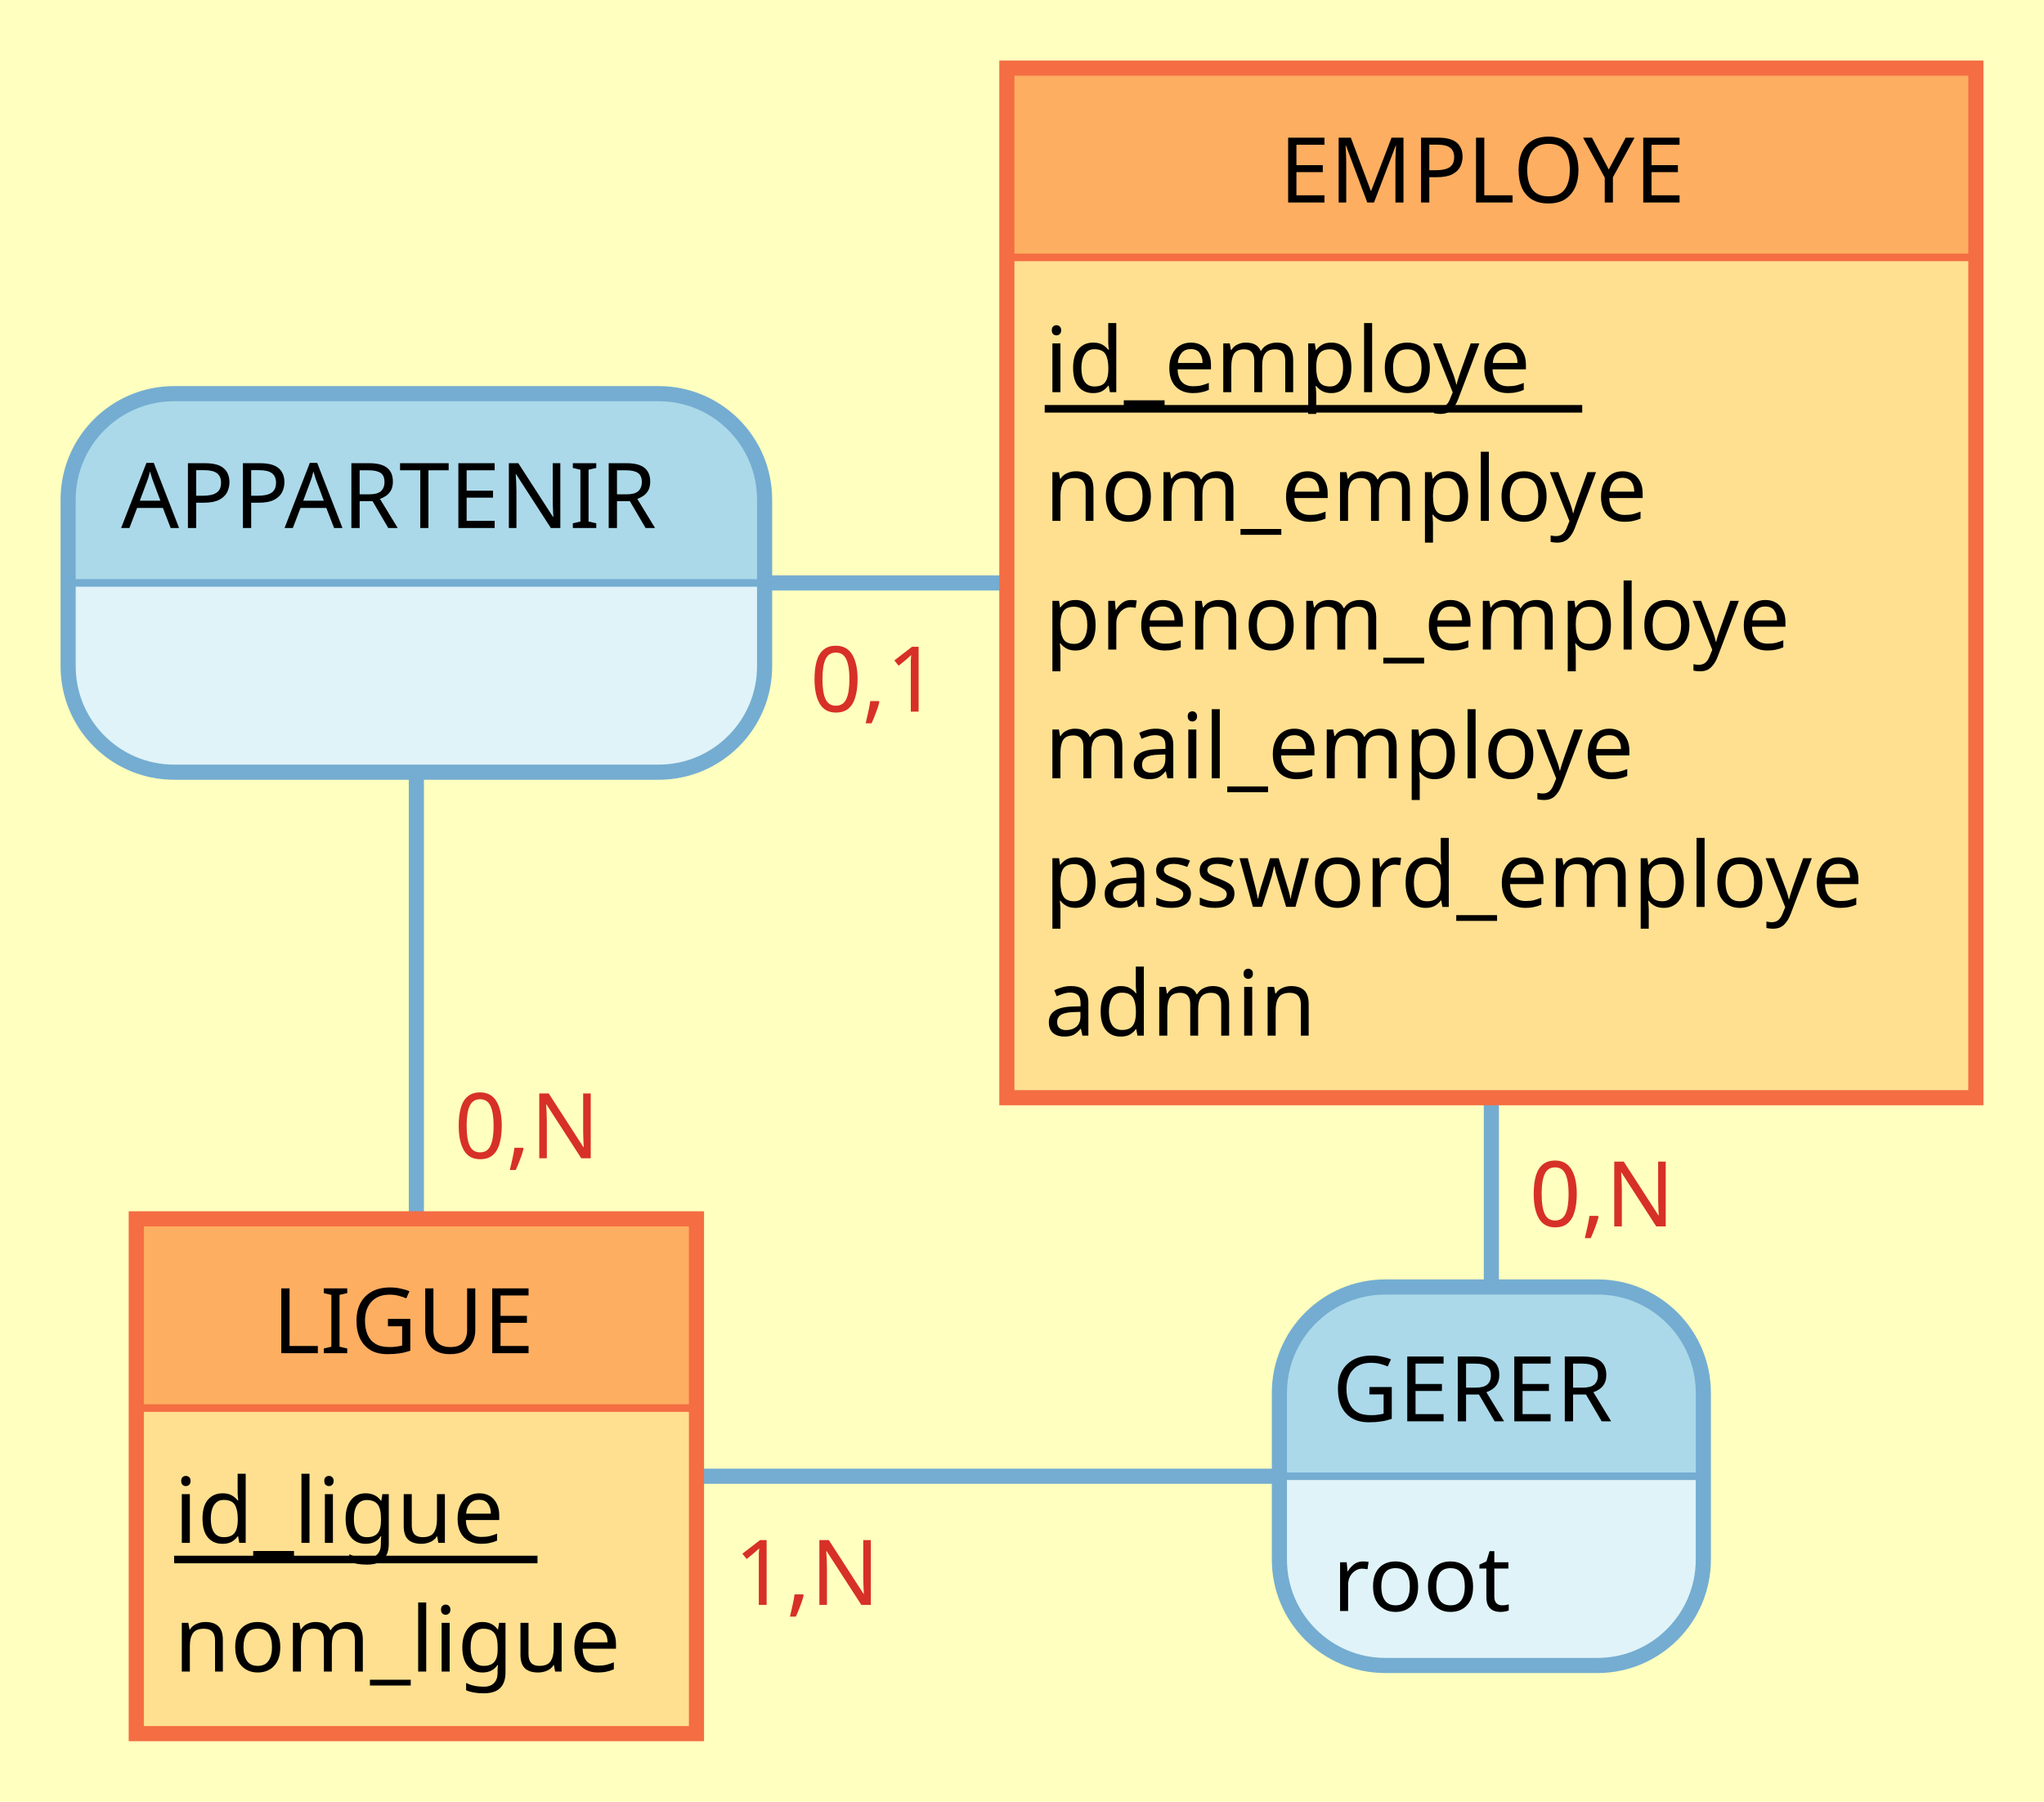
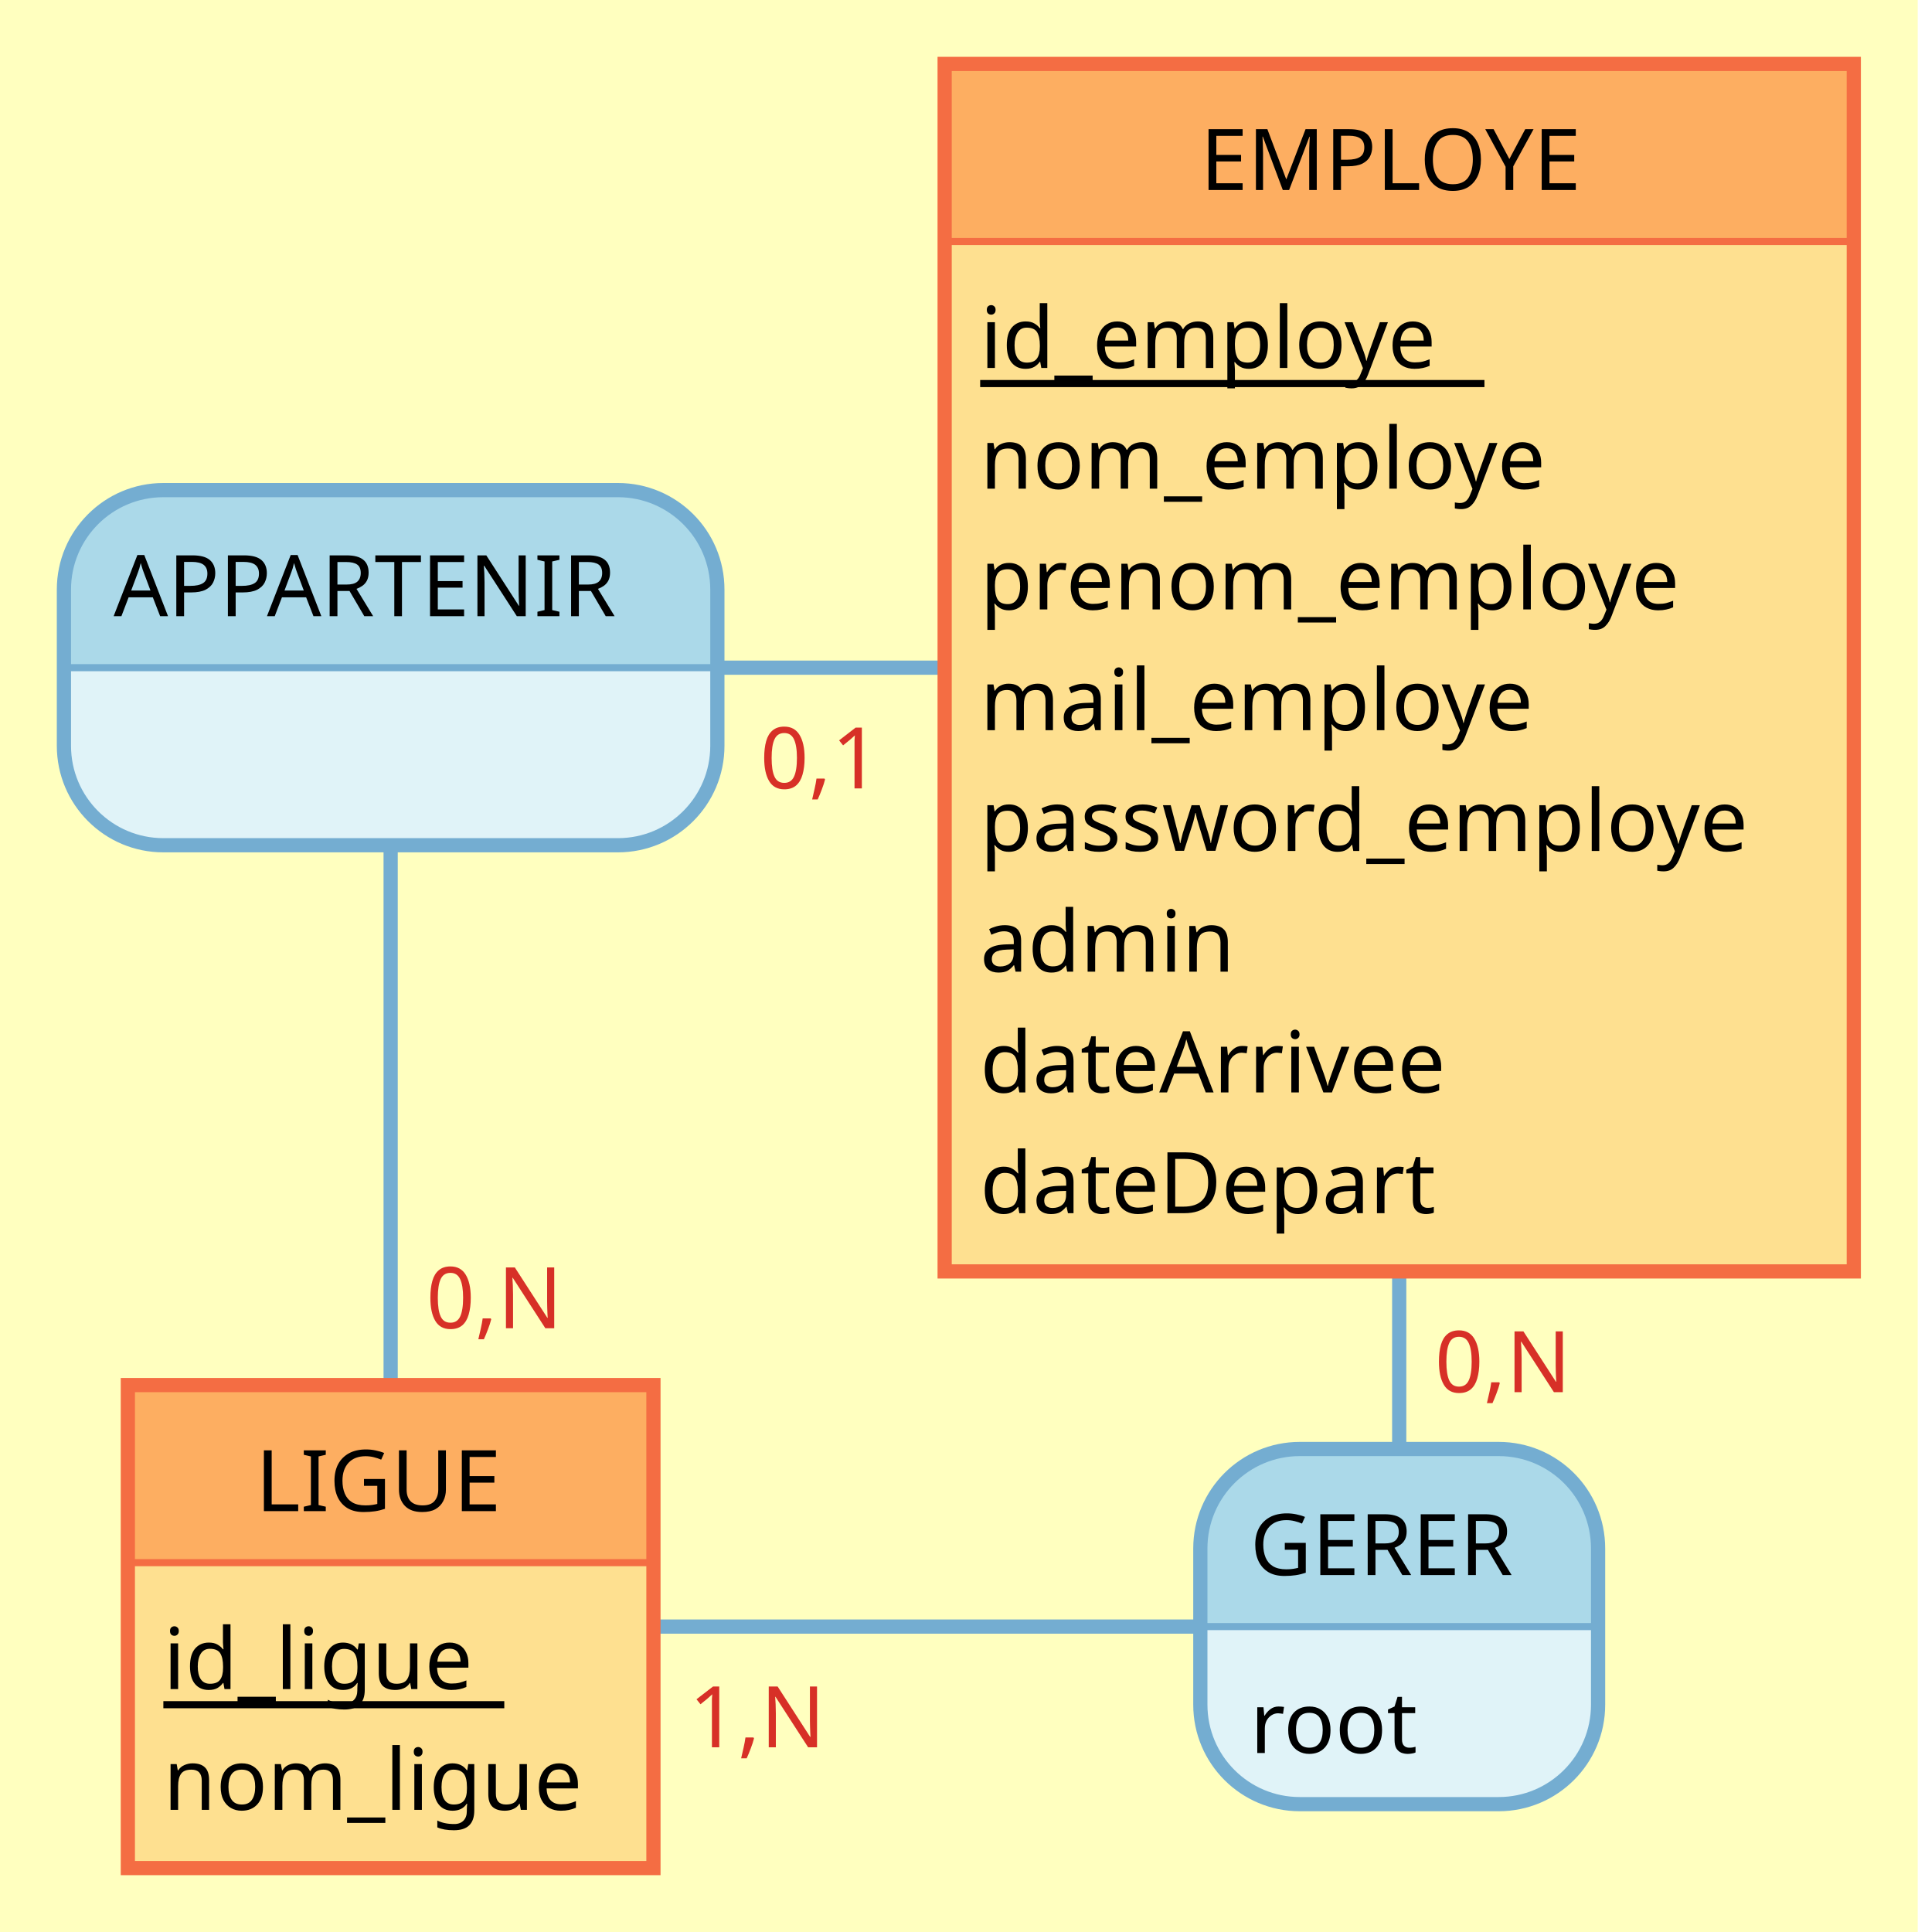
- <svg xmlns="http://www.w3.org/2000/svg" width="270" height="238" viewBox="0 0 270 238">
-   <rect x="0" y="0" width="270" height="238" fill="#ffffbf" stroke="none" stroke-width="0" />
+ <svg xmlns="http://www.w3.org/2000/svg" width="270" height="272" viewBox="0 0 270 272">
+   <rect x="0" y="0" width="270" height="272" fill="#ffffbf" stroke="none" stroke-width="0" />
  <g>
-     <line x1="197" y1="77" x2="55" y2="77" stroke="#74add1" stroke-width="2" />
-     <line x1="55" y1="195" x2="55" y2="77" stroke="#74add1" stroke-width="2" />
+     <line x1="197" y1="94" x2="55" y2="94" stroke="#74add1" stroke-width="2" />
+     <line x1="55" y1="229" x2="55" y2="94" stroke="#74add1" stroke-width="2" />
    <g>
-       <path d="M87 52 a14 14 90 0 1 14 14 V77 h-92 V66 a14 14 90 0 1 14 -14" fill="#abd9e9" stroke="#abd9e9" stroke-width="0" />
-       <path d="M101 77 v11 a14 14 90 0 1 -14 14 H23 a14 14 90 0 1 -14 -14 V77 H92" fill="#e0f3f8" stroke="#e0f3f8" stroke-width="0" />
-       <rect x="9" y="52" width="92" height="50" fill="none" rx="14" stroke="#74add1" stroke-width="2" />
-       <line x1="9" y1="77" x2="101" y2="77" stroke="#74add1" stroke-width="1" />
-       <text x="16" y="69.75" fill="#000000" font-family="Verdana" font-size="12">APPARTENIR</text>
+       <path d="M87 69 a14 14 90 0 1 14 14 V94 h-92 V83 a14 14 90 0 1 14 -14" fill="#abd9e9" stroke="#abd9e9" stroke-width="0" />
+       <path d="M101 94 v11 a14 14 90 0 1 -14 14 H23 a14 14 90 0 1 -14 -14 V94 H92" fill="#e0f3f8" stroke="#e0f3f8" stroke-width="0" />
+       <rect x="9" y="69" width="92" height="50" fill="none" rx="14" stroke="#74add1" stroke-width="2" />
+       <line x1="9" y1="94" x2="101" y2="94" stroke="#74add1" stroke-width="1" />
+       <text x="16" y="86.75" fill="#000000" font-family="Verdana" font-size="12">APPARTENIR</text>
    </g>
-     <text x="107" y="94" fill="#d73027" font-family="Verdana" font-size="12">0,1</text>
-     <text x="60" y="153" fill="#d73027" font-family="Verdana" font-size="12">0,N</text>
+     <text x="107" y="111" fill="#d73027" font-family="Verdana" font-size="12">0,1</text>
+     <text x="60" y="187" fill="#d73027" font-family="Verdana" font-size="12">0,N</text>
  </g>
  <g>
-     <line x1="197" y1="77" x2="197" y2="195" stroke="#74add1" stroke-width="2" />
-     <line x1="55" y1="195" x2="197" y2="195" stroke="#74add1" stroke-width="2" />
+     <line x1="197" y1="94" x2="197" y2="229" stroke="#74add1" stroke-width="2" />
+     <line x1="55" y1="229" x2="197" y2="229" stroke="#74add1" stroke-width="2" />
    <g>
-       <path d="M211 170 a14 14 90 0 1 14 14 V195 h-56 V184 a14 14 90 0 1 14 -14" fill="#abd9e9" stroke="#abd9e9" stroke-width="0" />
-       <path d="M225 195 v11 a14 14 90 0 1 -14 14 H183 a14 14 90 0 1 -14 -14 V195 H56" fill="#e0f3f8" stroke="#e0f3f8" stroke-width="0" />
-       <rect x="169" y="170" width="56" height="50" fill="none" rx="14" stroke="#74add1" stroke-width="2" />
-       <line x1="169" y1="195" x2="225" y2="195" stroke="#74add1" stroke-width="1" />
-       <text x="176" y="187.75" fill="#000000" font-family="Verdana" font-size="12">GERER</text>
-       <text x="176" y="212.8" fill="#000000" font-family="Verdana" font-size="12">root</text>
+       <path d="M211 204 a14 14 90 0 1 14 14 V229 h-56 V218 a14 14 90 0 1 14 -14" fill="#abd9e9" stroke="#abd9e9" stroke-width="0" />
+       <path d="M225 229 v11 a14 14 90 0 1 -14 14 H183 a14 14 90 0 1 -14 -14 V229 H56" fill="#e0f3f8" stroke="#e0f3f8" stroke-width="0" />
+       <rect x="169" y="204" width="56" height="50" fill="none" rx="14" stroke="#74add1" stroke-width="2" />
+       <line x1="169" y1="229" x2="225" y2="229" stroke="#74add1" stroke-width="1" />
+       <text x="176" y="221.75" fill="#000000" font-family="Verdana" font-size="12">GERER</text>
+       <text x="176" y="246.8" fill="#000000" font-family="Verdana" font-size="12">root</text>
    </g>
-     <text x="202" y="162" fill="#d73027" font-family="Verdana" font-size="12">0,N</text>
-     <text x="97" y="212" fill="#d73027" font-family="Verdana" font-size="12">1,N</text>
+     <text x="202" y="196" fill="#d73027" font-family="Verdana" font-size="12">0,N</text>
+     <text x="97" y="246" fill="#d73027" font-family="Verdana" font-size="12">1,N</text>
  </g>
  <g>
    <g>
      <rect x="133" y="9" width="128" height="25" fill="#fdae61" stroke="none" stroke-width="0" opacity="1" />
-       <rect x="133" y="34" width="128" height="111" fill="#fee090" stroke="none" stroke-width="0" opacity="1" />
-       <rect x="133" y="9" width="128" height="136" fill="none" stroke="#f46d43" stroke-width="2" opacity="1" />
+       <rect x="133" y="34" width="128" height="145" fill="#fee090" stroke="none" stroke-width="0" opacity="1" />
+       <rect x="133" y="9" width="128" height="170" fill="none" stroke="#f46d43" stroke-width="2" opacity="1" />
      <line x1="133" y1="34" x2="261" y2="34" stroke="#f46d43" stroke-width="1" />
    </g>
    <text x="169" y="26.75" fill="#000000" font-family="Verdana" font-size="12">EMPLOYE</text>
    <text x="138" y="51.8" fill="#000000" font-family="Verdana" font-size="12">id_employe</text>
    <line x1="138" y1="54" x2="209" y2="54" stroke="#000000" stroke-width="1" />
    <text x="138" y="68.8" fill="#000000" font-family="Verdana" font-size="12">nom_employe</text>
    <text x="138" y="85.8" fill="#000000" font-family="Verdana" font-size="12">prenom_employe</text>
    <text x="138" y="102.8" fill="#000000" font-family="Verdana" font-size="12">mail_employe</text>
    <text x="138" y="119.8" fill="#000000" font-family="Verdana" font-size="12">password_employe</text>
    <text x="138" y="136.8" fill="#000000" font-family="Verdana" font-size="12">admin</text>
+     <text x="138" y="153.8" fill="#000000" font-family="Verdana" font-size="12">dateArrivee</text>
+     <text x="138" y="170.8" fill="#000000" font-family="Verdana" font-size="12">dateDepart</text>
  </g>
  <g>
    <g>
-       <rect x="18" y="161" width="74" height="25" fill="#fdae61" stroke="none" stroke-width="0" opacity="1" />
-       <rect x="18" y="186" width="74" height="43" fill="#fee090" stroke="none" stroke-width="0" opacity="1" />
-       <rect x="18" y="161" width="74" height="68" fill="none" stroke="#f46d43" stroke-width="2" opacity="1" />
-       <line x1="18" y1="186" x2="92" y2="186" stroke="#f46d43" stroke-width="1" />
+       <rect x="18" y="195" width="74" height="25" fill="#fdae61" stroke="none" stroke-width="0" opacity="1" />
+       <rect x="18" y="220" width="74" height="43" fill="#fee090" stroke="none" stroke-width="0" opacity="1" />
+       <rect x="18" y="195" width="74" height="68" fill="none" stroke="#f46d43" stroke-width="2" opacity="1" />
+       <line x1="18" y1="220" x2="92" y2="220" stroke="#f46d43" stroke-width="1" />
    </g>
-     <text x="36" y="178.75" fill="#000000" font-family="Verdana" font-size="12">LIGUE</text>
-     <text x="23" y="203.8" fill="#000000" font-family="Verdana" font-size="12">id_ligue</text>
-     <line x1="23" y1="206" x2="71" y2="206" stroke="#000000" stroke-width="1" />
-     <text x="23" y="220.8" fill="#000000" font-family="Verdana" font-size="12">nom_ligue</text>
+     <text x="36" y="212.75" fill="#000000" font-family="Verdana" font-size="12">LIGUE</text>
+     <text x="23" y="237.8" fill="#000000" font-family="Verdana" font-size="12">id_ligue</text>
+     <line x1="23" y1="240" x2="71" y2="240" stroke="#000000" stroke-width="1" />
+     <text x="23" y="254.8" fill="#000000" font-family="Verdana" font-size="12">nom_ligue</text>
  </g>
</svg>
